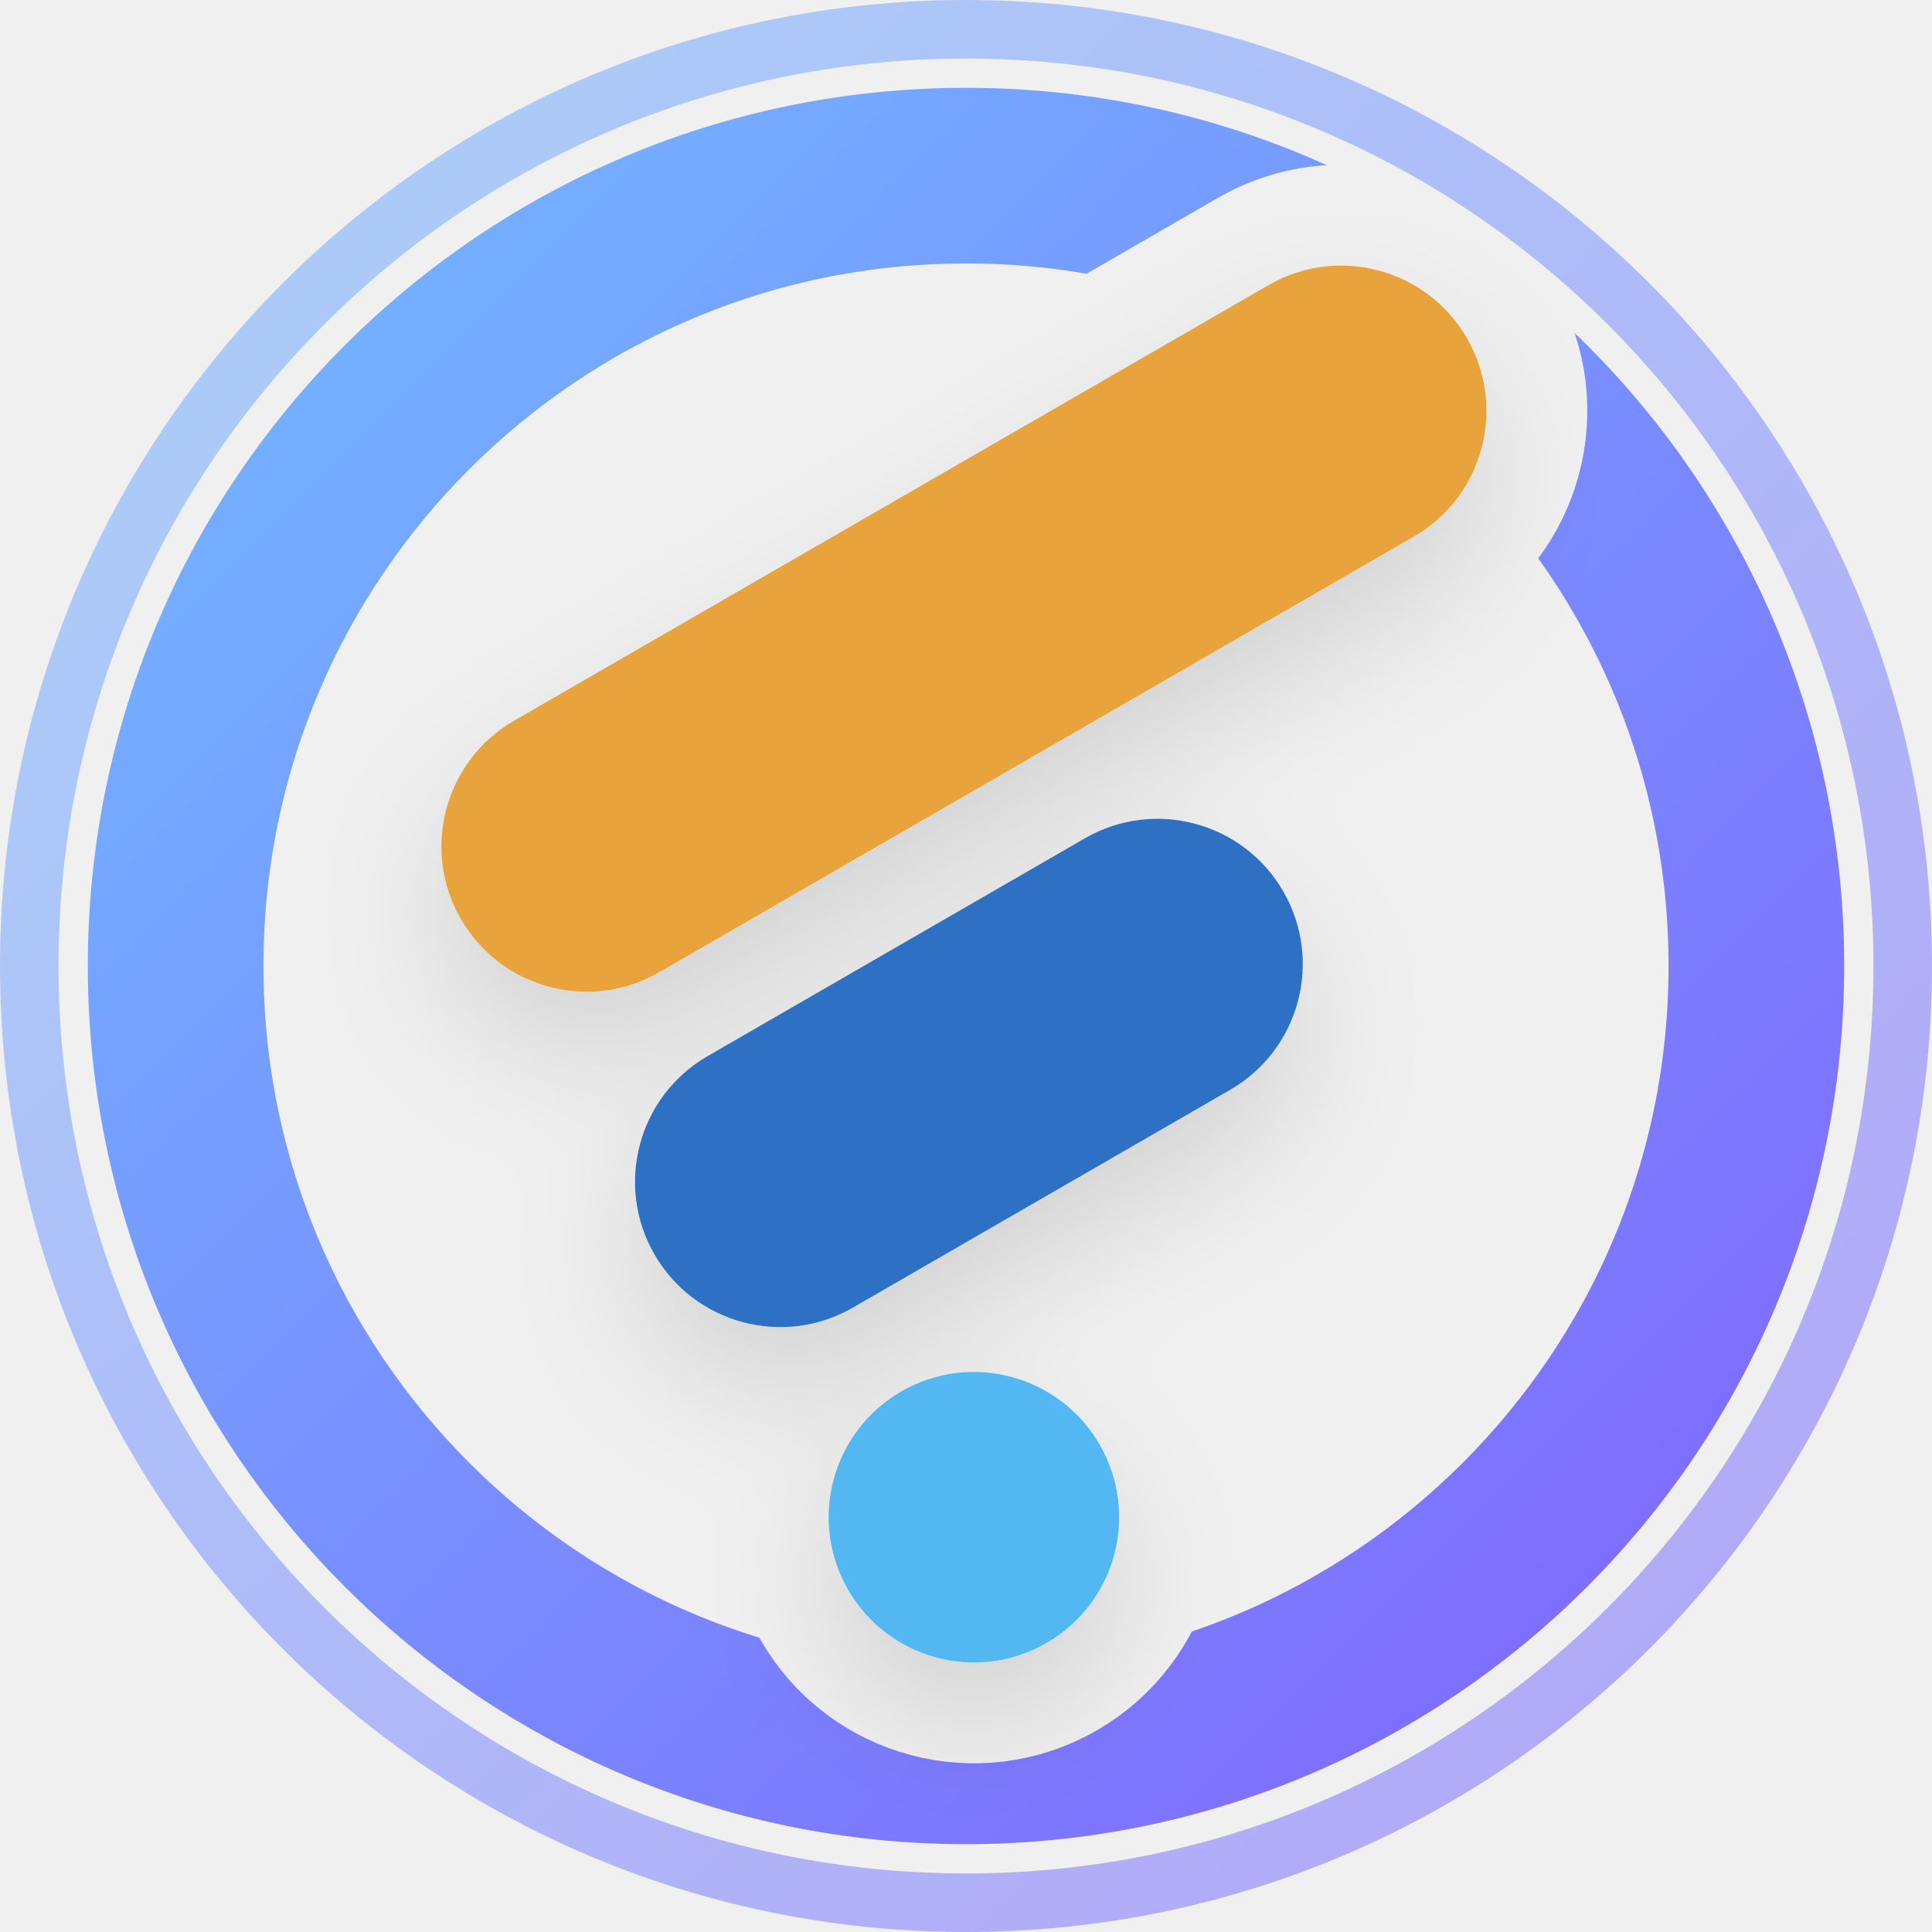
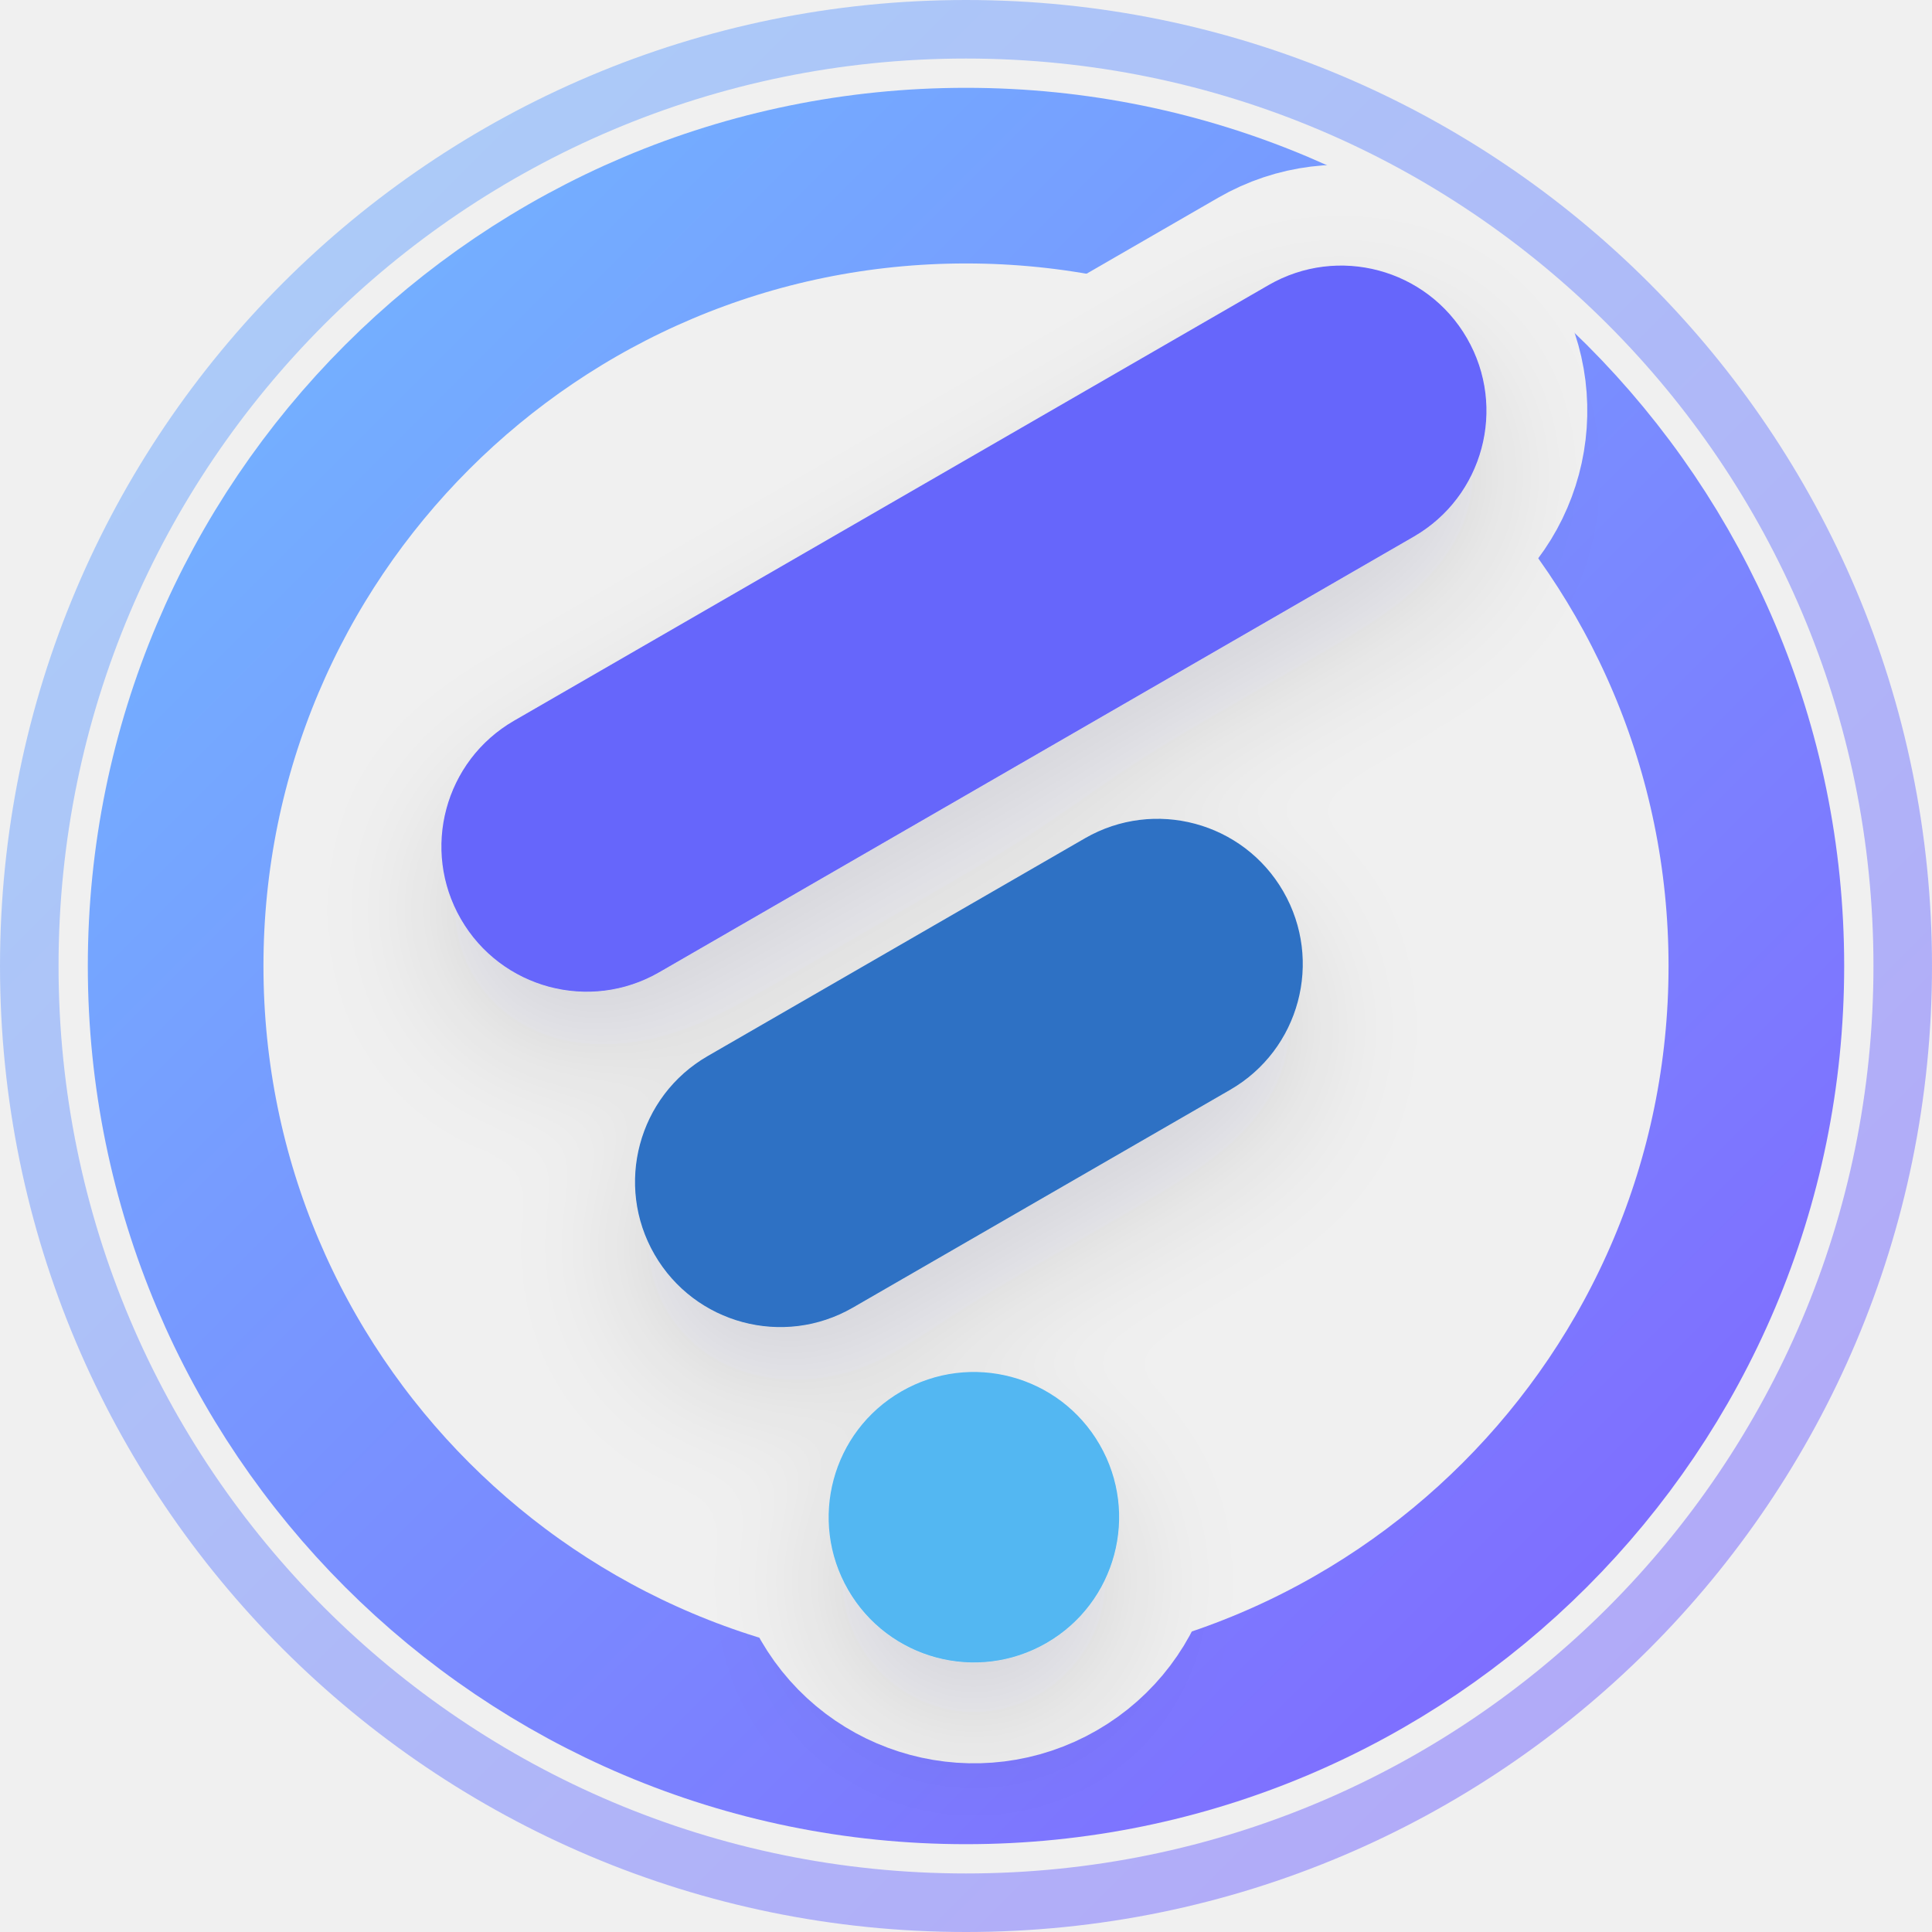
<svg xmlns="http://www.w3.org/2000/svg" width="108" height="108" viewBox="54 54 132 132">
  <defs>
    <filter id="glow-shadow" x="-50%" y="-50%" width="200%" height="200%">
-       <feDropShadow dx="0" dy="5" stdDeviation="5" flood-color="#1A1408" flood-opacity="0.12" />
+       <feDropShadow dx="0" dy="5" stdDeviation="5" flood-color="#0F172A" flood-opacity="0.12" />
    </filter>
    <path id="shape-top" d="M60.65,89.6L154.18,35.6A18,18 107.59,0 1,178.77 42.19L178.77,42.19A18,18 107.59,0 1,172.18 66.78L78.65,120.78A18,18 106.67,0 1,54.06 114.19L54.06,114.19A18,18 106.67,0 1,60.65 89.6z" />
    <path id="shape-mid" d="M84.65,131.17L131.42,104.17A18,18 107.83,0 1,156 110.76L156,110.76A18,18 107.83,0 1,149.42 135.35L102.65,162.35A18,18 106.67,0 1,78.06 155.76L78.06,155.76A18,18 106.67,0 1,84.65 131.17z" />
    <path id="shape-bot" d="M108.65,172.74L108.65,172.74A18,18 116.03,0 1,133.24 179.33L133.24,179.33A18,18 116.03,0 1,126.65 203.92L126.65,203.92A18,18 116.03,0 1,102.06 197.33L102.06,197.33A18,18 116.03,0 1,108.65 172.74z" />
    <mask id="cutout-mask">
      <rect x="0" y="0" width="240" height="240" fill="white" />
      <g transform="translate(15.77, 15.77) scale(0.86856, 0.86856)">
        <g transform="translate(45.96154, 43.84615) scale(0.6346154, 0.6346154)">
          <use href="#shape-top" fill="black" stroke="black" stroke-width="25" />
          <use href="#shape-mid" fill="black" stroke="black" stroke-width="25" />
          <use href="#shape-bot" fill="black" stroke="black" stroke-width="25" />
        </g>
      </g>
    </mask>
    <linearGradient id="ring-grad" x1="0%" y1="0%" x2="100%" y2="100%">
      <stop offset="0%" stop-color="#72B7FF" />
      <stop offset="100%" stop-color="#8066FF" />
    </linearGradient>
  </defs>
  <circle cx="120" cy="120" r="64" fill="none" stroke="url(#ring-grad)" stroke-width="4" opacity="0.55" />
  <circle cx="120" cy="120" r="54" fill="none" stroke="url(#ring-grad)" stroke-width="12" mask="url(#cutout-mask)" opacity="1" />
  <g transform="translate(15.77, 15.77) scale(0.86856, 0.86856)" filter="url(#glow-shadow)">
    <g transform="translate(45.96154, 43.84615) scale(0.6346154, 0.6346154)">
-       <use href="#shape-top" fill="#E8A33D" />
+       <use href="#shape-top" fill="#6666FB" />
      <use href="#shape-mid" fill="#2F71C4" />
      <use href="#shape-bot" fill="#53B7F2" />
    </g>
  </g>
</svg>
